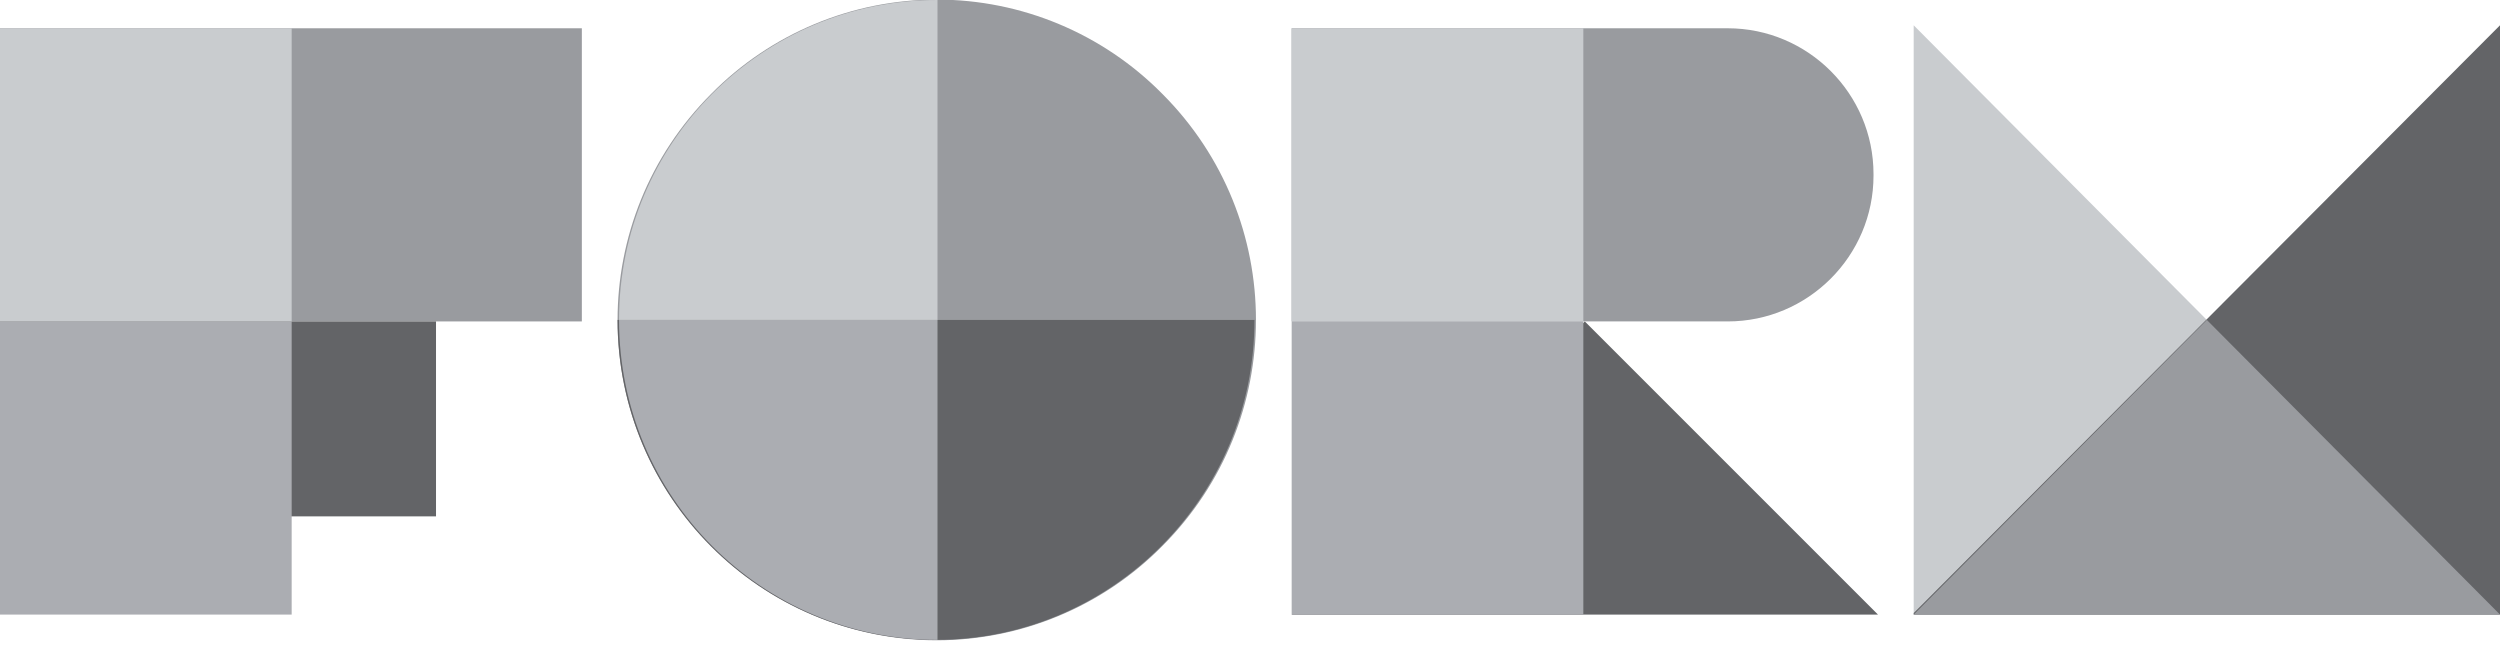
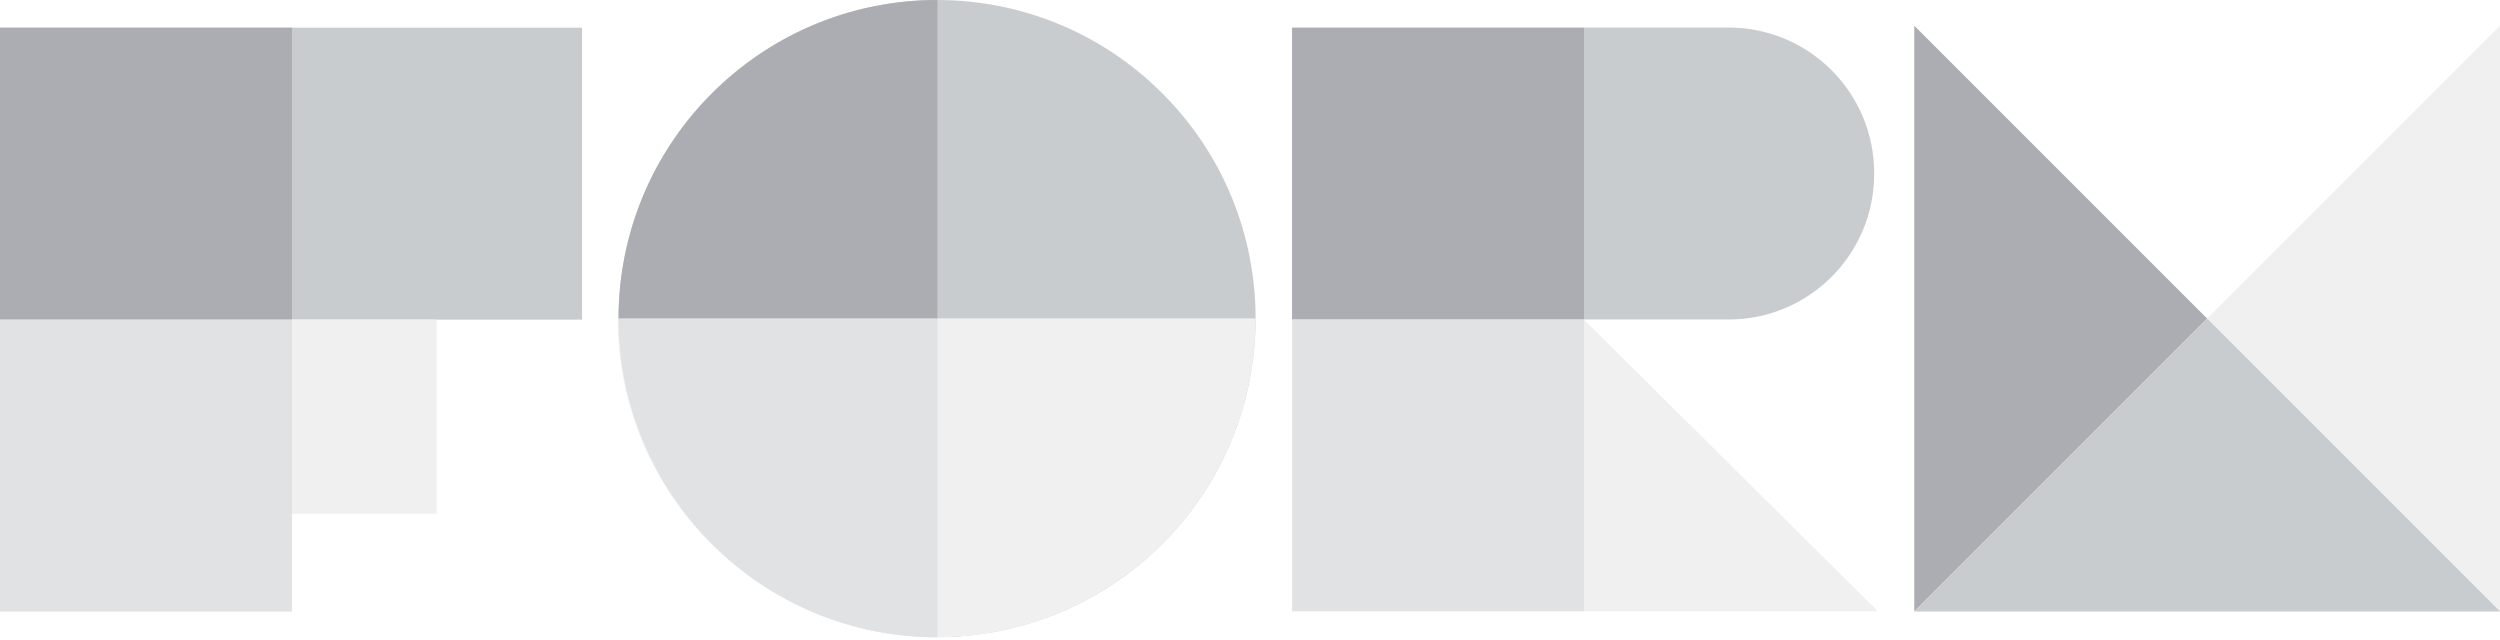
- <svg xmlns="http://www.w3.org/2000/svg" viewBox="0 0 168 44" fill="none">
-   <path d="M0 21.6h39.1V1.9H0v19.7z" fill="#999b9f" />
-   <path d="M0 34.7h29.3V21.6H0v13.1z" fill="#636467" />
-   <path d="M0 21.6h19.6V1.9H0v19.7z" fill="#c9cccf" />
-   <path d="M0 41.3h19.6V21.6H0v19.7z" fill="#abadb2" />
-   <path d="M86.8 21.6V1.9h29.3c5.4 0 9.8 4.4 9.8 9.8v0.1c0 5.4-4.4 9.8-9.8 9.8H86.8z" fill="#999b9f" />
-   <path d="M126.2 41.3l-19.7-19.7L86.8 41.3h39.4z" fill="#636467" />
-   <path d="M86.8 21.6h19.6V1.9H86.8v19.7z" fill="#c9cccf" />
-   <path d="M86.8 41.3h19.6V21.6H86.8v19.7z" fill="#abadb2" />
-   <path d="M128.6 41.3V1.7l19.7 19.8-19.7 19.8z" fill="#c9cccf" />
-   <path d="M128.6 41.3H168V1.7l-39.4 39.5z" fill="#636467" />
-   <path d="M148.3 21.5L168 41.3h-39.4l19.7-19.8zM78.1 6.3c8.4 8.4 8.4 22 0 30.4a21.3 21.3 0 0 1-30.3 0c-8.4-8.4-8.4-22 0-30.4a21.3 21.3 0 0 1 30.3 0z" fill="#999b9f" />
-   <path d="M41.5 21.5c0 11.9 9.6 21.5 21.4 21.5s21.4-9.6 21.4-21.5" fill="#636467" />
-   <path d="M63 21.5V0c-11.8 0-21.4 9.6-21.4 21.5h21.4z" fill="#c9cccf" />
-   <path d="M63 21.5h-21.4c0 11.9 9.6 21.5 21.4 21.5V21.5z" fill="#abadb2" />
+ <svg xmlns="http://www.w3.org/2000/svg" fill="none" viewBox="0 0 168 43">
+   <path fill="#C9CCCF" fill-rule="evenodd" d="M0 21.48h39.116V1.86H0v19.62Z" clip-rule="evenodd" />
+   <path fill="#F0F0F1" fill-rule="evenodd" d="M0 34.518h29.337V21.48H0v13.038Z" clip-rule="evenodd" />
+   <path fill="#ABADB2" fill-rule="evenodd" d="M0 21.48h19.619V1.86H0v19.62Z" clip-rule="evenodd" />
+   <path fill="#E1E2E4" fill-rule="evenodd" d="M0 41.098h19.619V21.48H0v19.618Z" clip-rule="evenodd" />
+   <path fill="#C9CCCF" fill-rule="evenodd" d="M86.829 21.47V1.852h29.336c5.401 0 9.779 4.378 9.779 9.778v.062c0 5.4-4.378 9.779-9.779 9.778H86.829Z" clip-rule="evenodd" />
+   <path fill="#F0F0F1" fill-rule="evenodd" d="m126.189 41.073-19.741-19.588L86.83 41.073h39.359Z" clip-rule="evenodd" />
+   <path fill="#ABADB2" fill-rule="evenodd" d="M86.829 21.486h19.619V1.867h-19.62v19.62Z" clip-rule="evenodd" />
+   <path fill="#E1E2E4" fill-rule="evenodd" d="M86.83 41.073h19.618V21.454H86.83v19.619Z" clip-rule="evenodd" />
+   <path fill="#ABADB2" fill-rule="evenodd" d="M128.64 41.089V1.729l19.68 19.68-19.68 19.68Z" clip-rule="evenodd" />
+   <path fill="#F0F0F1" fill-rule="evenodd" d="M128.64 41.089H168V1.729l-39.36 39.36Z" clip-rule="evenodd" />
+   <path fill="#C9CCCF" fill-rule="evenodd" d="M148.32 21.409 168 41.089h-39.36l19.68-19.68ZM78.107 6.27c8.36 8.36 8.36 21.913 0 30.272-8.359 8.36-21.912 8.36-30.272 0-8.359-8.36-8.359-21.913 0-30.272 8.36-8.36 21.913-8.36 30.272 0" clip-rule="evenodd" />
+   <path fill="#F0F0F1" fill-rule="evenodd" d="M41.516 21.395c0 11.836 9.595 21.43 21.43 21.43 11.836 0 21.431-9.594 21.431-21.43" clip-rule="evenodd" />
+   <path fill="#ABADB2" fill-rule="evenodd" d="M62.996 21.43V0c-11.836 0-21.43 9.595-21.43 21.43h21.43Z" clip-rule="evenodd" />
+   <path fill="#E1E2E4" fill-rule="evenodd" d="M62.996 21.395h-21.43c0 11.836 9.594 21.43 21.43 21.43v-21.43Z" clip-rule="evenodd" />
</svg>
